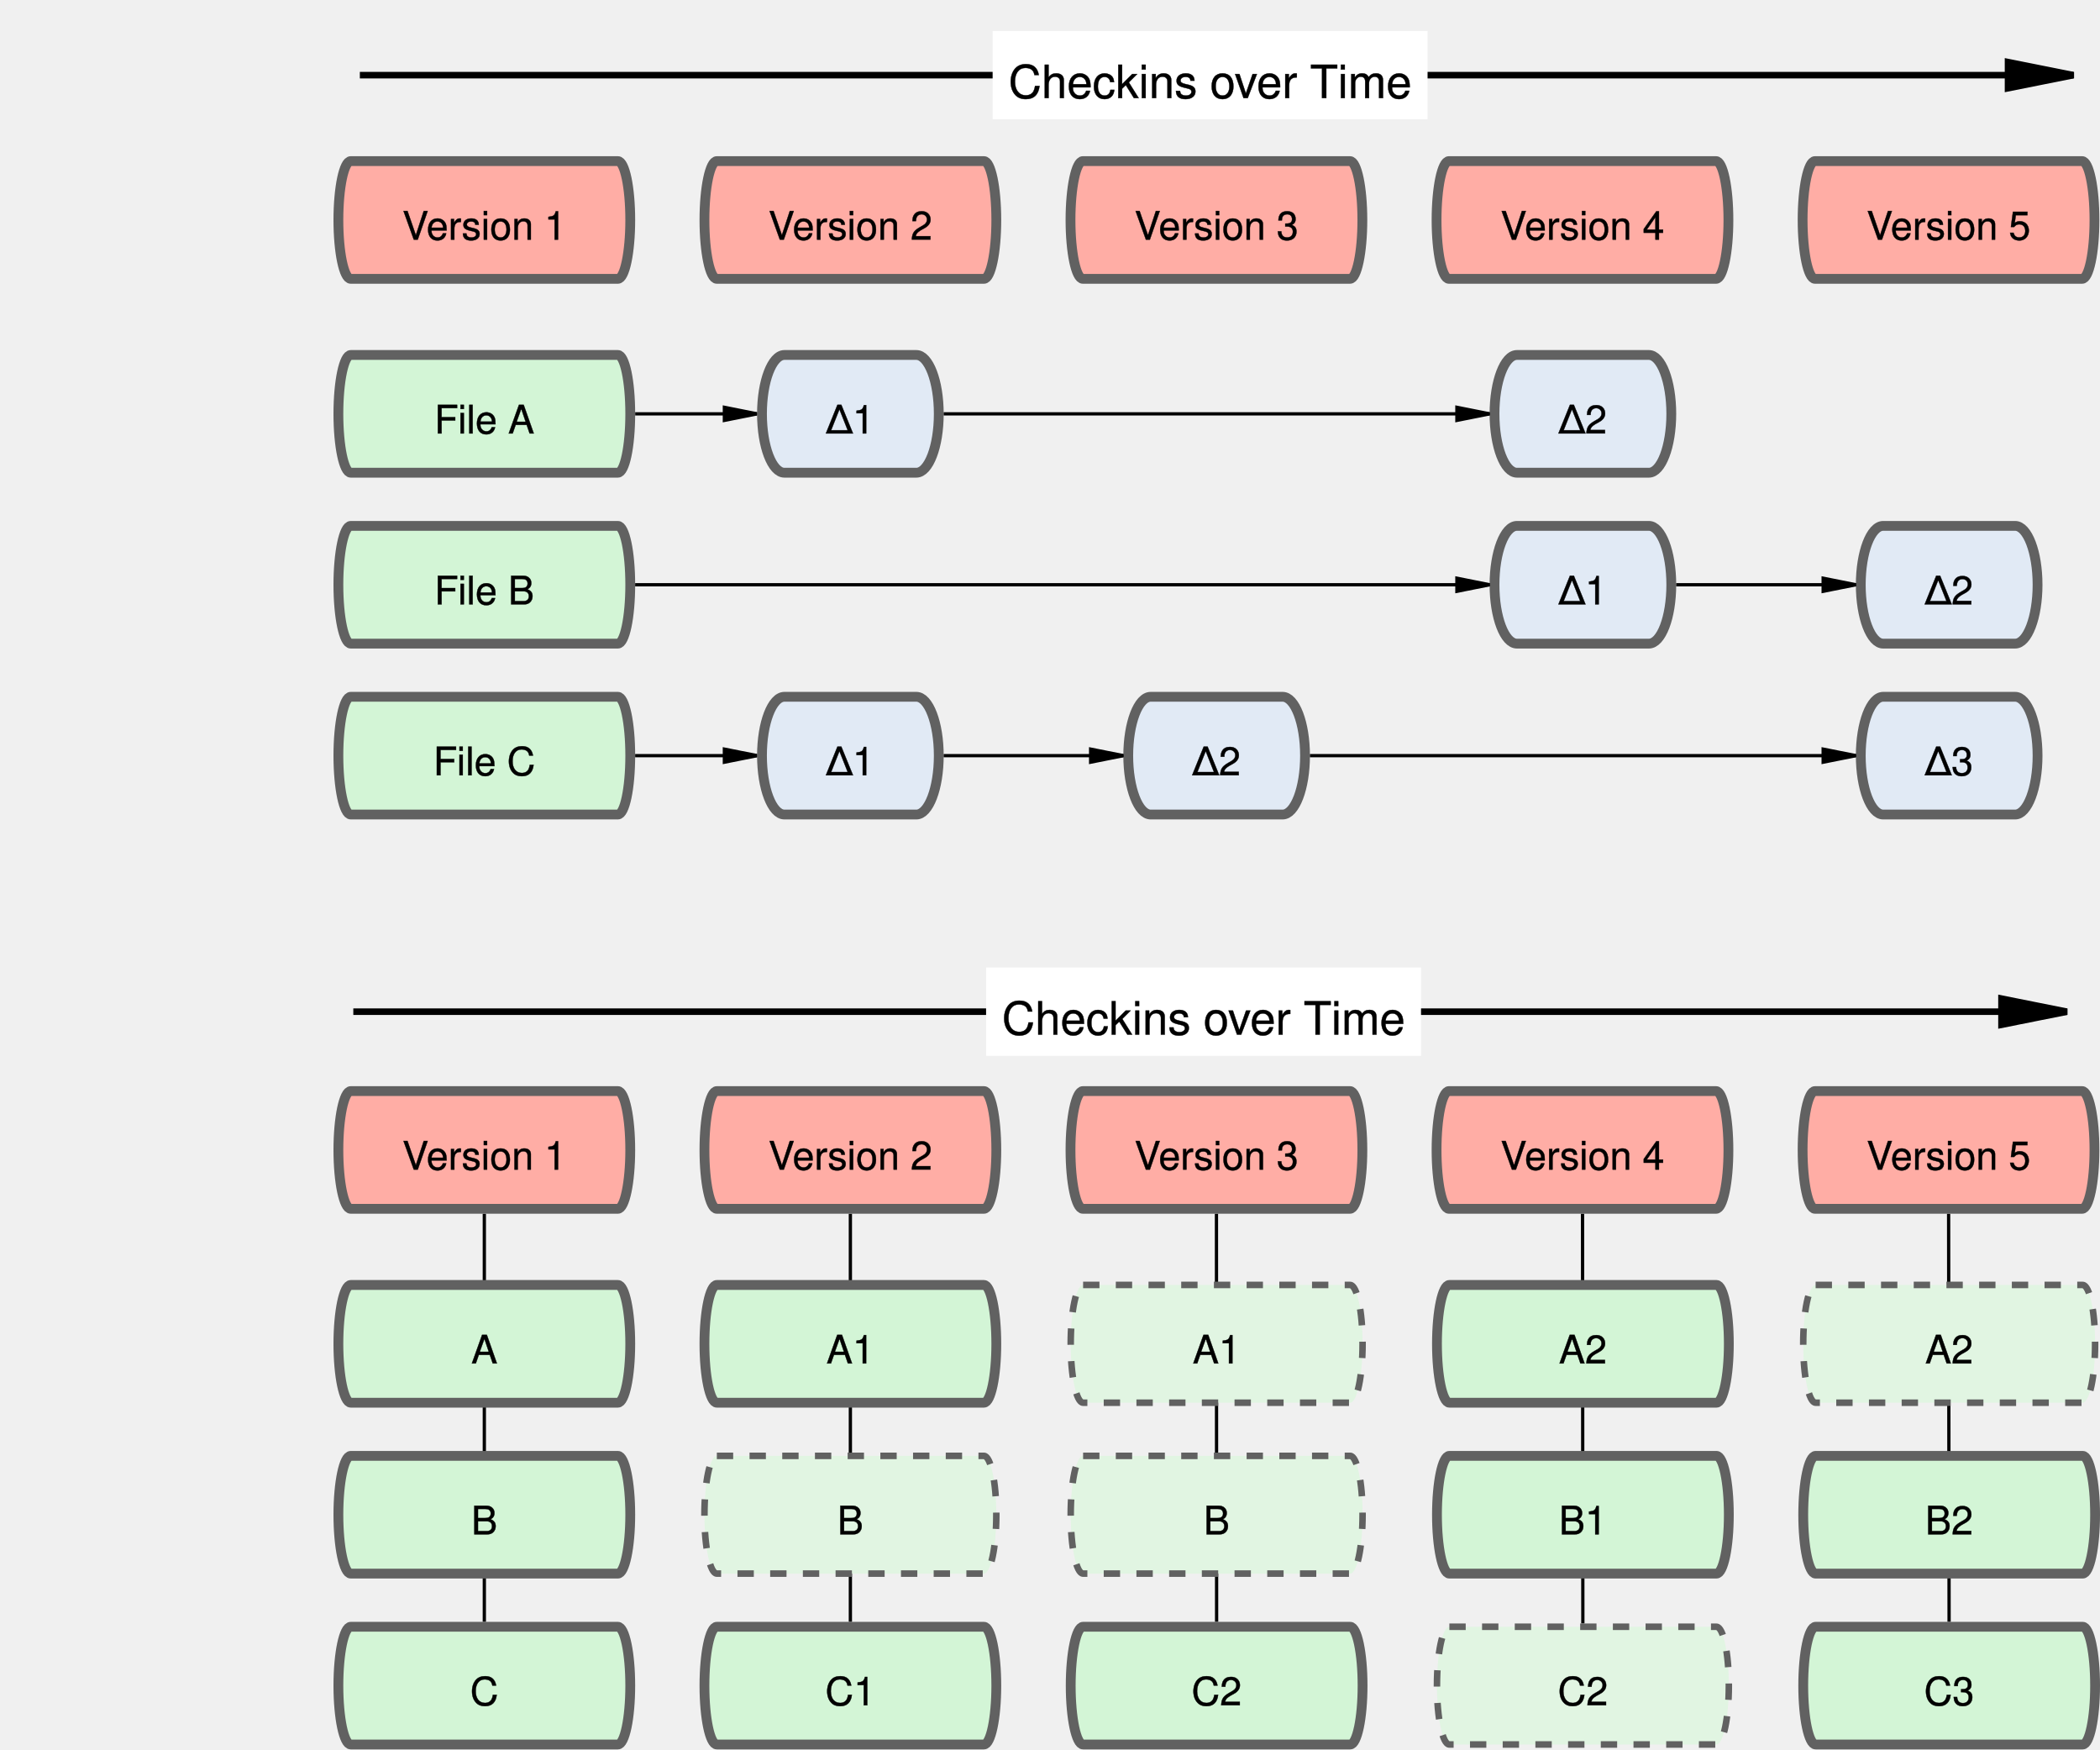
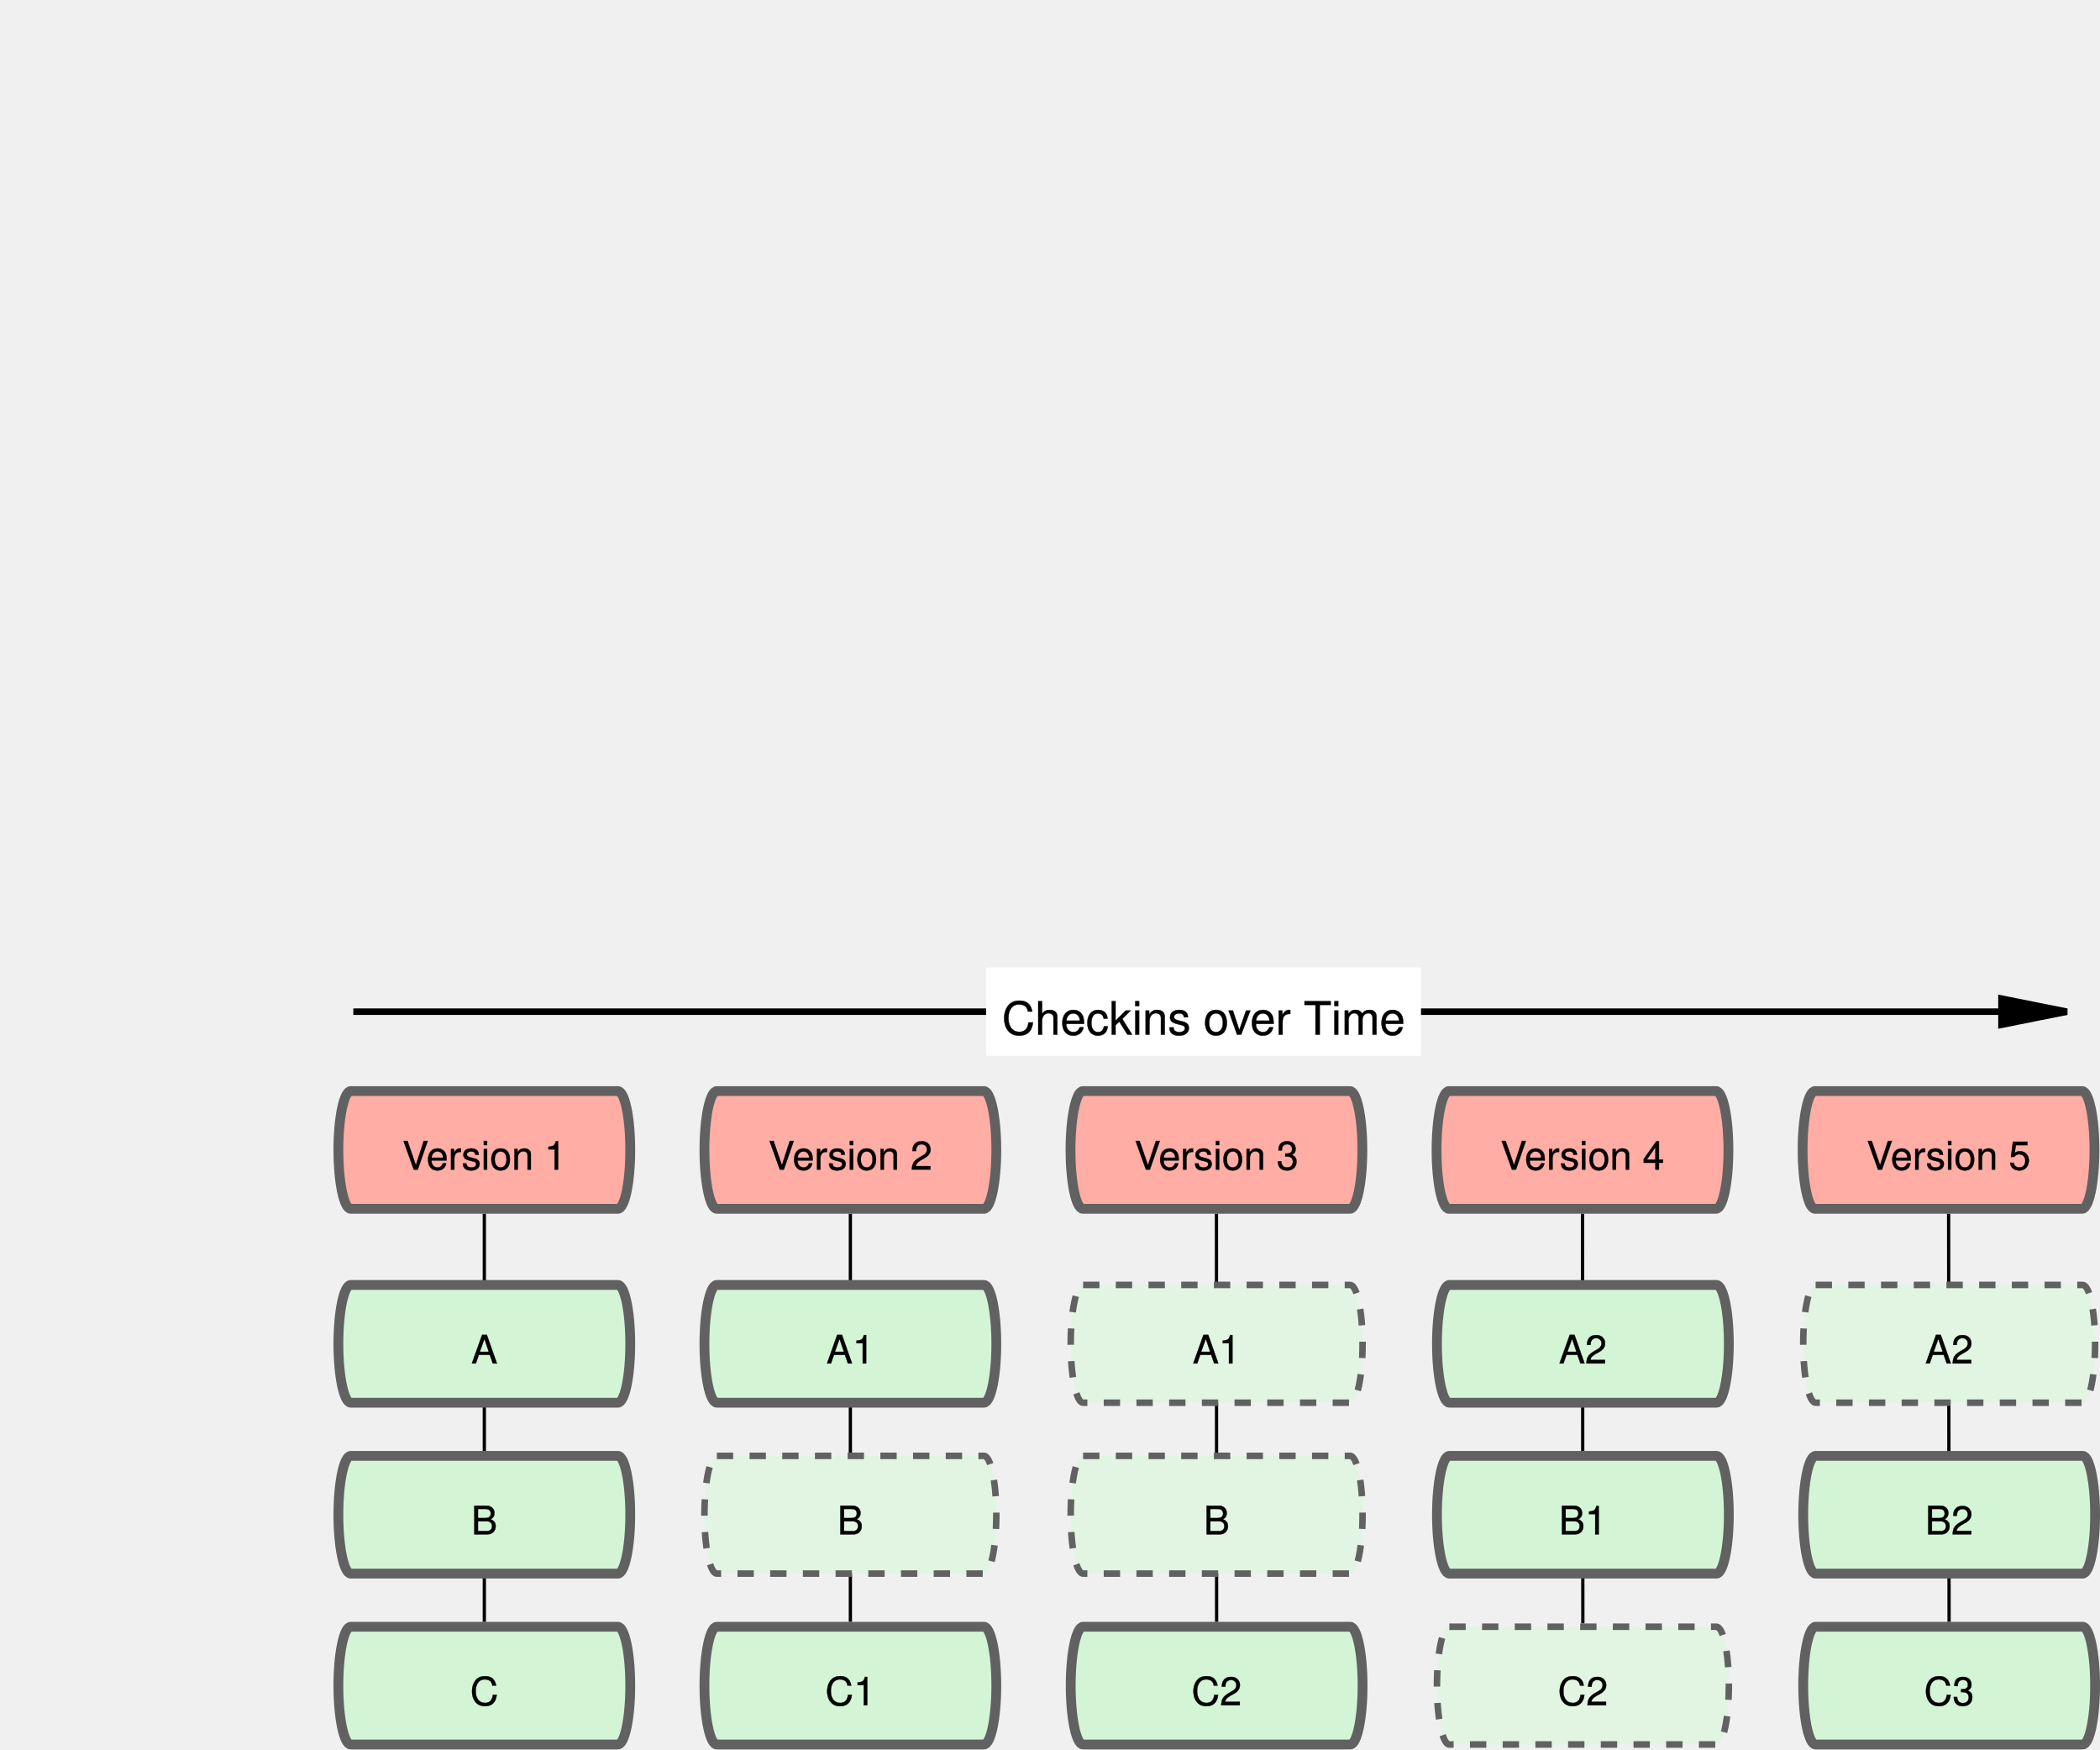
<svg xmlns="http://www.w3.org/2000/svg">
  <defs>
    <marker id="Arrow1Lend" orient="auto" refX="0.0" refY="0.0" style="overflow:visible;">
      <path d="M -10,0.0 L -10.0,-2.0 L 0.0,0.0 L -10.0,2.0 z " id="path3666" style="fill-rule:evenodd;stroke:#000000;stroke-width:1.0px;marker-start:none;" />
    </marker>
  </defs>
  <g style="stroke:#000000;fill:#fff">
    <path d="M 148.102,371.09 L 148.102,495.871" id="2007" style="marker-start:none;stroke:#000000;marker-end:none;fill:none" />
    <path d="M 260.039,371.09 L 260.039,495.871" id="2008" style="marker-start:none;stroke:#000000;marker-end:none;fill:none" />
    <path d="M 371.984,371.09 L 372.032,495.871" id="2009" style="marker-start:none;stroke:#000000;marker-end:none;fill:none" />
    <path d="M 483.928,371.09 L 484.025,496.371" id="2010" style="marker-start:none;stroke:#000000;marker-end:none;fill:none" />
    <path d="M 595.873,371.09 L 596.017,495.871" id="2011" style="marker-start:none;stroke:#000000;marker-end:none;fill:none" />
-     <path d="M 194.228,126.531 L 231.508,126.531" id="1304" style="marker-start:none;stroke:#000000;marker-end:url(#Arrow1Lend);fill:none" />
-     <rect height="36.0" id="1303" rx="3.791" ry="18.0" style="stroke:#616161;stroke-width:3px;fill:#d3f5d6" width="89.252" x="103.476" y="108.531" />
-     <text id="1303_text" style="fill:#000000;stroke:#000000;stroke-width:0.1px;font-family: Helvetica;font-size:12px" x="103.476" y="108.531">
-       <tspan fill="#000000" font-family="LucidaGrande;" font-size="12.0px" id="1303_line1" stroke="#000000" text-align="center" text-anchor="middle" x="148.102" y="132.531">
- 				File A
- 			</tspan>
-     </text>
-     <rect height="36.0" id="1301" rx="6.865" ry="18.0" style="stroke:#616161;stroke-width:3px;fill:#e1eaf5" width="54.063" x="233.008" y="108.531" />
-     <text id="1301_text" style="fill:#000000;stroke:#000000;stroke-width:0.1px;font-family: Helvetica;font-size:12px" x="233.008" y="108.531">
-       <tspan fill="#000000" font-family="LucidaGrande;" font-size="12.0px" id="1301_line1" stroke="#000000" text-align="center" text-anchor="middle" x="260.039" y="132.531">
- 				Δ1
- 			</tspan>
-     </text>
-     <rect height="36.0" id="1947" rx="3.791" ry="18.0" style="stroke:#616161;stroke-width:3px;fill:#d3f5d6" width="89.252" x="103.476" y="160.784" />
-     <text id="1947_text" style="fill:#000000;stroke:#000000;stroke-width:0.1px;font-family: Helvetica;font-size:12px" x="103.476" y="160.784">
-       <tspan fill="#000000" font-family="LucidaGrande;" font-size="12.0px" id="1947_line1" stroke="#000000" text-align="center" text-anchor="middle" x="148.102" y="184.784">
- 				File B
- 			</tspan>
-     </text>
-     <rect height="36.0" id="1948" rx="3.791" ry="18.0" style="stroke:#616161;stroke-width:3px;fill:#d3f5d6" width="89.252" x="103.476" y="213.036" />
-     <text id="1948_text" style="fill:#000000;stroke:#000000;stroke-width:0.1px;font-family: Helvetica;font-size:12px" x="103.476" y="213.036">
-       <tspan fill="#000000" font-family="LucidaGrande;" font-size="12.0px" id="1948_line1" stroke="#000000" text-align="center" text-anchor="middle" x="148.102" y="237.036">
- 				File C
- 			</tspan>
-     </text>
-     <rect height="36.0" id="1951" rx="3.791" ry="18.0" style="stroke:#616161;stroke-width:3px;fill:#ffada5" width="89.252" x="103.476" y="49.255" />
-     <text id="1951_text" style="fill:#000000;stroke:#000000;stroke-width:0.1px;font-family: Helvetica;font-size:12px" x="103.476" y="49.255">
-       <tspan fill="#000000" font-family="LucidaGrande;" font-size="12.0px" id="1951_line1" stroke="#000000" text-align="center" text-anchor="middle" x="148.102" y="73.255">
- 				Version 1
- 			</tspan>
-     </text>
-     <rect height="36.0" id="1952" rx="3.791" ry="18.0" style="stroke:#616161;stroke-width:3px;fill:#ffada5" width="89.252" x="215.413" y="49.255" />
-     <text id="1952_text" style="fill:#000000;stroke:#000000;stroke-width:0.1px;font-family: Helvetica;font-size:12px" x="215.413" y="49.255">
-       <tspan fill="#000000" font-family="LucidaGrande;" font-size="12.0px" id="1952_line1" stroke="#000000" text-align="center" text-anchor="middle" x="260.039" y="73.255">
- 				Version 2
- 			</tspan>
-     </text>
-     <rect height="36.0" id="1953" rx="3.791" ry="18.0" style="stroke:#616161;stroke-width:3px;fill:#ffada5" width="89.252" x="327.35" y="49.255" />
-     <text id="1953_text" style="fill:#000000;stroke:#000000;stroke-width:0.1px;font-family: Helvetica;font-size:12px" x="327.35" y="49.255">
-       <tspan fill="#000000" font-family="LucidaGrande;" font-size="12.0px" id="1953_line1" stroke="#000000" text-align="center" text-anchor="middle" x="371.976" y="73.255">
- 				Version 3
- 			</tspan>
-     </text>
-     <rect height="36.0" id="1954" rx="3.791" ry="18.0" style="stroke:#616161;stroke-width:3px;fill:#ffada5" width="89.252" x="439.287" y="49.255" />
-     <text id="1954_text" style="fill:#000000;stroke:#000000;stroke-width:0.1px;font-family: Helvetica;font-size:12px" x="439.287" y="49.255">
-       <tspan fill="#000000" font-family="LucidaGrande;" font-size="12.0px" id="1954_line1" stroke="#000000" text-align="center" text-anchor="middle" x="483.913" y="73.255">
- 				Version 4
- 			</tspan>
-     </text>
-     <rect height="36.0" id="1955" rx="3.791" ry="18.0" style="stroke:#616161;stroke-width:3px;fill:#ffada5" width="89.252" x="551.224" y="49.255" />
-     <text id="1955_text" style="fill:#000000;stroke:#000000;stroke-width:0.1px;font-family: Helvetica;font-size:12px" x="551.224" y="49.255">
-       <tspan fill="#000000" font-family="LucidaGrande;" font-size="12.0px" id="1955_line1" stroke="#000000" text-align="center" text-anchor="middle" x="595.85" y="73.255">
- 				Version 5
- 			</tspan>
-     </text>
-     <rect height="36.0" id="1956" rx="6.865" ry="18.0" style="stroke:#616161;stroke-width:3px;fill:#e1eaf5" width="54.063" x="457.008" y="108.531" />
-     <text id="1956_text" style="fill:#000000;stroke:#000000;stroke-width:0.1px;font-family: Helvetica;font-size:12px" x="457.008" y="108.531">
-       <tspan fill="#000000" font-family="LucidaGrande;" font-size="12.0px" id="1956_line1" stroke="#000000" text-align="center" text-anchor="middle" x="484.039" y="132.531">
- 				Δ2
- 			</tspan>
-     </text>
-     <path d="M 288.571,126.531 L 455.508,126.531" id="1957" style="marker-start:none;stroke:#000000;marker-end:url(#Arrow1Lend);fill:none" />
-     <rect height="36.0" id="1962" rx="6.865" ry="18.0" style="stroke:#616161;stroke-width:3px;fill:#e1eaf5" width="54.063" x="457.008" y="160.784" />
-     <text id="1962_text" style="fill:#000000;stroke:#000000;stroke-width:0.1px;font-family: Helvetica;font-size:12px" x="457.008" y="160.784">
-       <tspan fill="#000000" font-family="LucidaGrande;" font-size="12.0px" id="1962_line1" stroke="#000000" text-align="center" text-anchor="middle" x="484.039" y="184.784">
- 				Δ1
- 			</tspan>
-     </text>
-     <rect height="36.0" id="1964" rx="6.865" ry="18.0" style="stroke:#616161;stroke-width:3px;fill:#e1eaf5" width="54.063" x="569.008" y="160.784" />
-     <text id="1964_text" style="fill:#000000;stroke:#000000;stroke-width:0.1px;font-family: Helvetica;font-size:12px" x="569.008" y="160.784">
-       <tspan fill="#000000" font-family="LucidaGrande;" font-size="12.0px" id="1964_line1" stroke="#000000" text-align="center" text-anchor="middle" x="596.039" y="184.784">
- 				Δ2
- 			</tspan>
-     </text>
-     <path d="M 512.571,178.784 L 567.508,178.784" id="1965" style="marker-start:none;stroke:#000000;marker-end:url(#Arrow1Lend);fill:none" />
-     <path d="M 194.228,231.036 L 231.508,231.036" id="1966" style="marker-start:none;stroke:#000000;marker-end:url(#Arrow1Lend);fill:none" />
-     <rect height="36.0" id="1967" rx="6.865" ry="18.0" style="stroke:#616161;stroke-width:3px;fill:#e1eaf5" width="54.063" x="233.008" y="213.036" />
-     <text id="1967_text" style="fill:#000000;stroke:#000000;stroke-width:0.1px;font-family: Helvetica;font-size:12px" x="233.008" y="213.036">
-       <tspan fill="#000000" font-family="LucidaGrande;" font-size="12.0px" id="1967_line1" stroke="#000000" text-align="center" text-anchor="middle" x="260.039" y="237.036">
- 				Δ1
- 			</tspan>
-     </text>
-     <rect height="36.0" id="1968" rx="6.865" ry="18.0" style="stroke:#616161;stroke-width:3px;fill:#e1eaf5" width="54.063" x="345.008" y="213.036" />
-     <text id="1968_text" style="fill:#000000;stroke:#000000;stroke-width:0.1px;font-family: Helvetica;font-size:12px" x="345.008" y="213.036">
-       <tspan fill="#000000" font-family="LucidaGrande;" font-size="12.0px" id="1968_line1" stroke="#000000" text-align="center" text-anchor="middle" x="372.039" y="237.036">
- 				Δ2
- 			</tspan>
-     </text>
-     <path d="M 288.571,231.036 L 343.508,231.036" id="1969" style="marker-start:none;stroke:#000000;marker-end:url(#Arrow1Lend);fill:none" />
-     <rect height="36.0" id="1970" rx="6.865" ry="18.0" style="stroke:#616161;stroke-width:3px;fill:#e1eaf5" width="54.063" x="569.008" y="213.036" />
-     <text id="1970_text" style="fill:#000000;stroke:#000000;stroke-width:0.1px;font-family: Helvetica;font-size:12px" x="569.008" y="213.036">
-       <tspan fill="#000000" font-family="LucidaGrande;" font-size="12.0px" id="1970_line1" stroke="#000000" text-align="center" text-anchor="middle" x="596.039" y="237.036">
- 				Δ3
- 			</tspan>
-     </text>
-     <path d="M 400.571,231.036 L 567.508,231.036" id="1971" style="marker-start:none;stroke:#000000;marker-end:url(#Arrow1Lend);fill:none" />
-     <path d="M 194.228,178.784 L 455.508,178.784" id="1972" style="marker-start:none;stroke:#000000;marker-end:url(#Arrow1Lend);fill:none" />
    <rect height="36.0" id="1974" rx="3.791" ry="18.0" style="stroke:#616161;stroke-width:3px;fill:#d3f5d6" width="89.252" x="103.476" y="392.866" />
    <text id="1974_text" style="fill:#000000;stroke:#000000;stroke-width:0.1px;font-family: Helvetica;font-size:12px" x="103.476" y="392.866">
      <tspan fill="#000000" font-family="LucidaGrande;" font-size="12.0px" id="1974_line1" stroke="#000000" text-align="center" text-anchor="middle" x="148.102" y="416.866">
				A
			</tspan>
    </text>
    <rect height="36.0" id="1976" rx="3.791" ry="18.0" style="stroke:#616161;stroke-width:3px;fill:#d3f5d6" width="89.252" x="103.476" y="445.119" />
    <text id="1976_text" style="fill:#000000;stroke:#000000;stroke-width:0.1px;font-family: Helvetica;font-size:12px" x="103.476" y="445.119">
      <tspan fill="#000000" font-family="LucidaGrande;" font-size="12.0px" id="1976_line1" stroke="#000000" text-align="center" text-anchor="middle" x="148.102" y="469.119">
				B
			</tspan>
    </text>
    <rect height="36.0" id="1977" rx="3.791" ry="18.0" style="stroke:#616161;stroke-width:3px;fill:#d3f5d6" width="89.252" x="103.476" y="497.371" />
    <text id="1977_text" style="fill:#000000;stroke:#000000;stroke-width:0.1px;font-family: Helvetica;font-size:12px" x="103.476" y="497.371">
      <tspan fill="#000000" font-family="LucidaGrande;" font-size="12.0px" id="1977_line1" stroke="#000000" text-align="center" text-anchor="middle" x="148.102" y="521.371">
				C
			</tspan>
    </text>
    <rect height="36.0" id="1978" rx="3.791" ry="18.0" style="stroke:#616161;stroke-width:3px;fill:#ffada5" width="89.252" x="103.476" y="333.59" />
    <text id="1978_text" style="fill:#000000;stroke:#000000;stroke-width:0.1px;font-family: Helvetica;font-size:12px" x="103.476" y="333.59">
      <tspan fill="#000000" font-family="LucidaGrande;" font-size="12.0px" id="1978_line1" stroke="#000000" text-align="center" text-anchor="middle" x="148.102" y="357.59">
				Version 1
			</tspan>
    </text>
    <rect height="36.0" id="1979" rx="3.791" ry="18.0" style="stroke:#616161;stroke-width:3px;fill:#ffada5" width="89.252" x="215.413" y="333.59" />
    <text id="1979_text" style="fill:#000000;stroke:#000000;stroke-width:0.1px;font-family: Helvetica;font-size:12px" x="215.413" y="333.59">
      <tspan fill="#000000" font-family="LucidaGrande;" font-size="12.0px" id="1979_line1" stroke="#000000" text-align="center" text-anchor="middle" x="260.039" y="357.59">
				Version 2
			</tspan>
    </text>
    <rect height="36.0" id="1980" rx="3.791" ry="18.0" style="stroke:#616161;stroke-width:3px;fill:#ffada5" width="89.252" x="327.35" y="333.59" />
    <text id="1980_text" style="fill:#000000;stroke:#000000;stroke-width:0.1px;font-family: Helvetica;font-size:12px" x="327.35" y="333.59">
      <tspan fill="#000000" font-family="LucidaGrande;" font-size="12.0px" id="1980_line1" stroke="#000000" text-align="center" text-anchor="middle" x="371.976" y="357.59">
				Version 3
			</tspan>
    </text>
    <rect height="36.0" id="1981" rx="3.791" ry="18.0" style="stroke:#616161;stroke-width:3px;fill:#ffada5" width="89.252" x="439.287" y="333.59" />
    <text id="1981_text" style="fill:#000000;stroke:#000000;stroke-width:0.1px;font-family: Helvetica;font-size:12px" x="439.287" y="333.59">
      <tspan fill="#000000" font-family="LucidaGrande;" font-size="12.0px" id="1981_line1" stroke="#000000" text-align="center" text-anchor="middle" x="483.913" y="357.59">
				Version 4
			</tspan>
    </text>
    <rect height="36.0" id="1982" rx="3.791" ry="18.0" style="stroke:#616161;stroke-width:3px;fill:#ffada5" width="89.252" x="551.224" y="333.59" />
    <text id="1982_text" style="fill:#000000;stroke:#000000;stroke-width:0.1px;font-family: Helvetica;font-size:12px" x="551.224" y="333.59">
      <tspan fill="#000000" font-family="LucidaGrande;" font-size="12.0px" id="1982_line1" stroke="#000000" text-align="center" text-anchor="middle" x="595.85" y="357.59">
				Version 5
			</tspan>
    </text>
    <rect height="36.0" id="1995" rx="3.791" ry="18.0" style="stroke:#616161;stroke-width:3px;fill:#d3f5d6" width="89.252" x="215.413" y="392.866" />
    <text id="1995_text" style="fill:#000000;stroke:#000000;stroke-width:0.1px;font-family: Helvetica;font-size:12px" x="215.413" y="392.866">
      <tspan fill="#000000" font-family="LucidaGrande;" font-size="12.0px" id="1995_line1" stroke="#000000" text-align="center" text-anchor="middle" x="260.039" y="416.866">
				A1
			</tspan>
    </text>
    <rect height="36.0" id="1996" rx="3.791" ry="18.0" style="stroke:#616161;stroke-width:2px;stroke-dasharray:5 5;fill:#e1f5e2" width="89.252" x="215.413" y="445.119" />
    <text id="1996_text" style="fill:#000000;stroke:#000000;stroke-width:0.1px;font-family: Helvetica;font-size:12px" x="215.413" y="445.119">
      <tspan fill="#000000" font-family="LucidaGrande;" font-size="12.0px" id="1996_line1" stroke="#000000" text-align="center" text-anchor="middle" x="260.039" y="469.119">
				B
			</tspan>
    </text>
    <rect height="36.0" id="1997" rx="3.791" ry="18.0" style="stroke:#616161;stroke-width:3px;fill:#d3f5d6" width="89.252" x="215.413" y="497.371" />
    <text id="1997_text" style="fill:#000000;stroke:#000000;stroke-width:0.1px;font-family: Helvetica;font-size:12px" x="215.413" y="497.371">
      <tspan fill="#000000" font-family="LucidaGrande;" font-size="12.0px" id="1997_line1" stroke="#000000" text-align="center" text-anchor="middle" x="260.039" y="521.371">
				C1
			</tspan>
    </text>
    <rect height="36.0" id="1998" rx="3.791" ry="18.0" style="stroke:#616161;stroke-width:2px;stroke-dasharray:5 5;fill:#e1f5e2" width="89.252" x="327.413" y="392.866" />
    <text id="1998_text" style="fill:#000000;stroke:#000000;stroke-width:0.1px;font-family: Helvetica;font-size:12px" x="327.413" y="392.866">
      <tspan fill="#000000" font-family="LucidaGrande;" font-size="12.0px" id="1998_line1" stroke="#000000" text-align="center" text-anchor="middle" x="372.039" y="416.866">
				A1
			</tspan>
    </text>
    <rect height="36.0" id="1999" rx="3.791" ry="18.0" style="stroke:#616161;stroke-width:2px;stroke-dasharray:5 5;fill:#e1f5e2" width="89.252" x="327.413" y="445.119" />
    <text id="1999_text" style="fill:#000000;stroke:#000000;stroke-width:0.1px;font-family: Helvetica;font-size:12px" x="327.413" y="445.119">
      <tspan fill="#000000" font-family="LucidaGrande;" font-size="12.0px" id="1999_line1" stroke="#000000" text-align="center" text-anchor="middle" x="372.039" y="469.119">
				B
			</tspan>
    </text>
    <rect height="36.0" id="2000" rx="3.791" ry="18.0" style="stroke:#616161;stroke-width:3px;fill:#d3f5d6" width="89.252" x="327.413" y="497.371" />
    <text id="2000_text" style="fill:#000000;stroke:#000000;stroke-width:0.1px;font-family: Helvetica;font-size:12px" x="327.413" y="497.371">
      <tspan fill="#000000" font-family="LucidaGrande;" font-size="12.0px" id="2000_line1" stroke="#000000" text-align="center" text-anchor="middle" x="372.039" y="521.371">
				C2
			</tspan>
    </text>
    <rect height="36.0" id="2001" rx="3.791" ry="18.0" style="stroke:#616161;stroke-width:3px;fill:#d3f5d6" width="89.252" x="439.413" y="392.866" />
    <text id="2001_text" style="fill:#000000;stroke:#000000;stroke-width:0.1px;font-family: Helvetica;font-size:12px" x="439.413" y="392.866">
      <tspan fill="#000000" font-family="LucidaGrande;" font-size="12.0px" id="2001_line1" stroke="#000000" text-align="center" text-anchor="middle" x="484.039" y="416.866">
				A2
			</tspan>
    </text>
    <rect height="36.0" id="2002" rx="3.791" ry="18.0" style="stroke:#616161;stroke-width:3px;fill:#d3f5d6" width="89.252" x="439.413" y="445.119" />
    <text id="2002_text" style="fill:#000000;stroke:#000000;stroke-width:0.1px;font-family: Helvetica;font-size:12px" x="439.413" y="445.119">
      <tspan fill="#000000" font-family="LucidaGrande;" font-size="12.0px" id="2002_line1" stroke="#000000" text-align="center" text-anchor="middle" x="484.039" y="469.119">
				B1
			</tspan>
    </text>
    <rect height="36.0" id="2003" rx="3.791" ry="18.0" style="stroke:#616161;stroke-width:2px;stroke-dasharray:5 5;fill:#e1f5e2" width="89.252" x="439.413" y="497.371" />
    <text id="2003_text" style="fill:#000000;stroke:#000000;stroke-width:0.1px;font-family: Helvetica;font-size:12px" x="439.413" y="497.371">
      <tspan fill="#000000" font-family="LucidaGrande;" font-size="12.0px" id="2003_line1" stroke="#000000" text-align="center" text-anchor="middle" x="484.039" y="521.371">
				C2
			</tspan>
    </text>
    <rect height="36.0" id="2004" rx="3.791" ry="18.0" style="stroke:#616161;stroke-width:2px;stroke-dasharray:5 5;fill:#e1f5e2" width="89.252" x="551.413" y="392.866" />
    <text id="2004_text" style="fill:#000000;stroke:#000000;stroke-width:0.1px;font-family: Helvetica;font-size:12px" x="551.413" y="392.866">
      <tspan fill="#000000" font-family="LucidaGrande;" font-size="12.0px" id="2004_line1" stroke="#000000" text-align="center" text-anchor="middle" x="596.039" y="416.866">
				A2
			</tspan>
    </text>
    <rect height="36.0" id="2005" rx="3.791" ry="18.0" style="stroke:#616161;stroke-width:3px;fill:#d3f5d6" width="89.252" x="551.413" y="445.119" />
    <text id="2005_text" style="fill:#000000;stroke:#000000;stroke-width:0.1px;font-family: Helvetica;font-size:12px" x="551.413" y="445.119">
      <tspan fill="#000000" font-family="LucidaGrande;" font-size="12.0px" id="2005_line1" stroke="#000000" text-align="center" text-anchor="middle" x="596.039" y="469.119">
				B2
			</tspan>
    </text>
    <rect height="36.0" id="2006" rx="3.791" ry="18.0" style="stroke:#616161;stroke-width:3px;fill:#d3f5d6" width="89.252" x="551.413" y="497.371" />
    <text id="2006_text" style="fill:#000000;stroke:#000000;stroke-width:0.1px;font-family: Helvetica;font-size:12px" x="551.413" y="497.371">
      <tspan fill="#000000" font-family="LucidaGrande;" font-size="12.0px" id="2006_line1" stroke="#000000" text-align="center" text-anchor="middle" x="596.039" y="521.371">
				C3
			</tspan>
    </text>
-     <path d="M 110.039,22.978 L 634.039,22.978" id="2012" style="marker-start:none;stroke:#000000;stroke-width:2px;marker-end:url(#Arrow1Lend);fill:none" />
-     <rect height="27.0" id="2013" style="stroke:none" width="133.0" x="303.539" y="9.478" />
-     <text id="2013_text" style="fill:#000000;stroke:#000000;stroke-width:0.1px;font-family: Helvetica;font-size:14px" x="303.539" y="9.478">
-       <tspan fill="#000000" font-family="Helvetica;,Sans-serif" font-size="14.0px" id="2013_line1" stroke="#000000" text-align="center" text-anchor="middle" x="370.039" y="29.978">
- 				Checkins over Time
- 			</tspan>
-     </text>
    <path d="M 108.039,309.314 L 632.039,309.314" id="2014" style="marker-start:none;stroke:#000000;stroke-width:2px;marker-end:url(#Arrow1Lend);fill:none" />
    <rect height="27.0" id="2015" style="stroke:none" width="133.0" x="301.539" y="295.814" />
    <text id="2015_text" style="fill:#000000;stroke:#000000;stroke-width:0.1px;font-family: Helvetica;font-size:14px" x="301.539" y="295.814">
      <tspan fill="#000000" font-family="Helvetica;,Sans-serif" font-size="14.0px" id="2015_line1" stroke="#000000" text-align="center" text-anchor="middle" x="368.039" y="316.314">
				Checkins over Time
			</tspan>
    </text>
  </g>
</svg>
